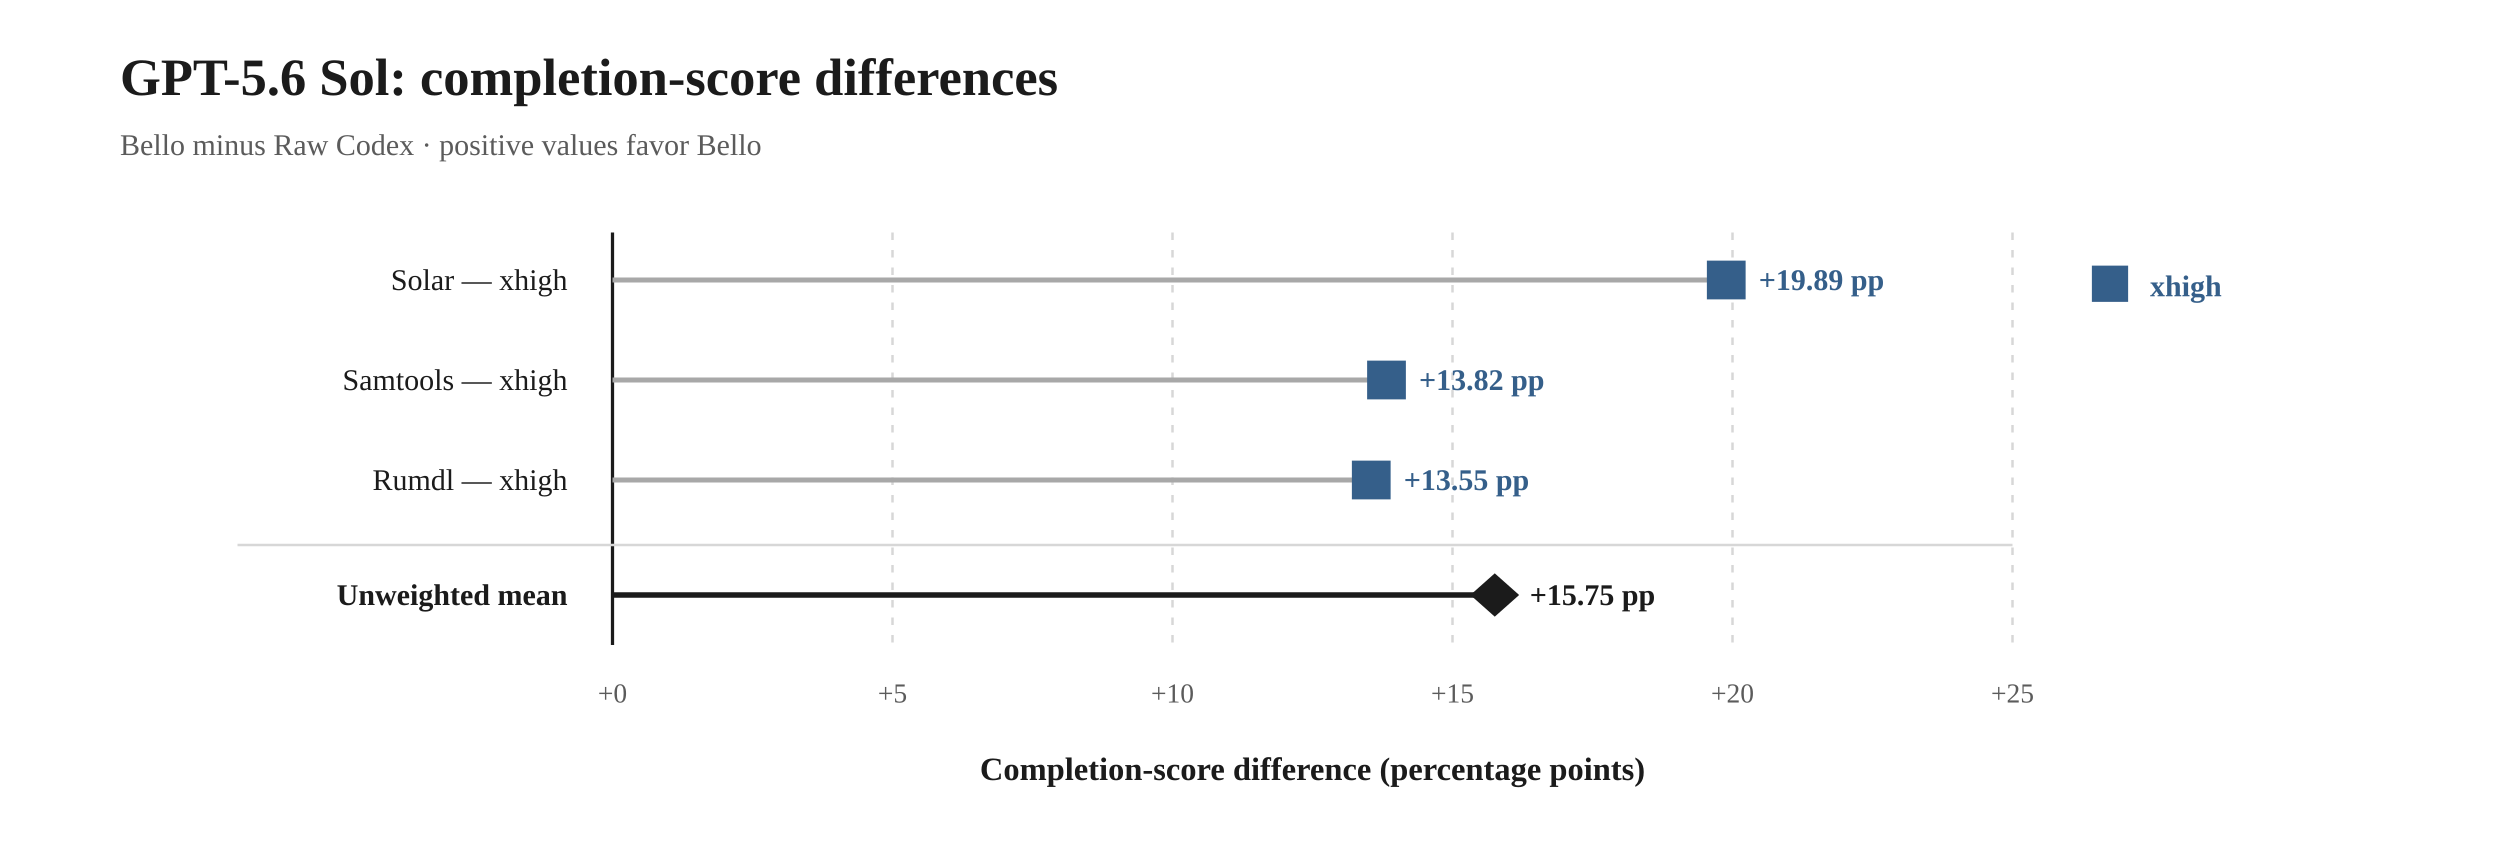
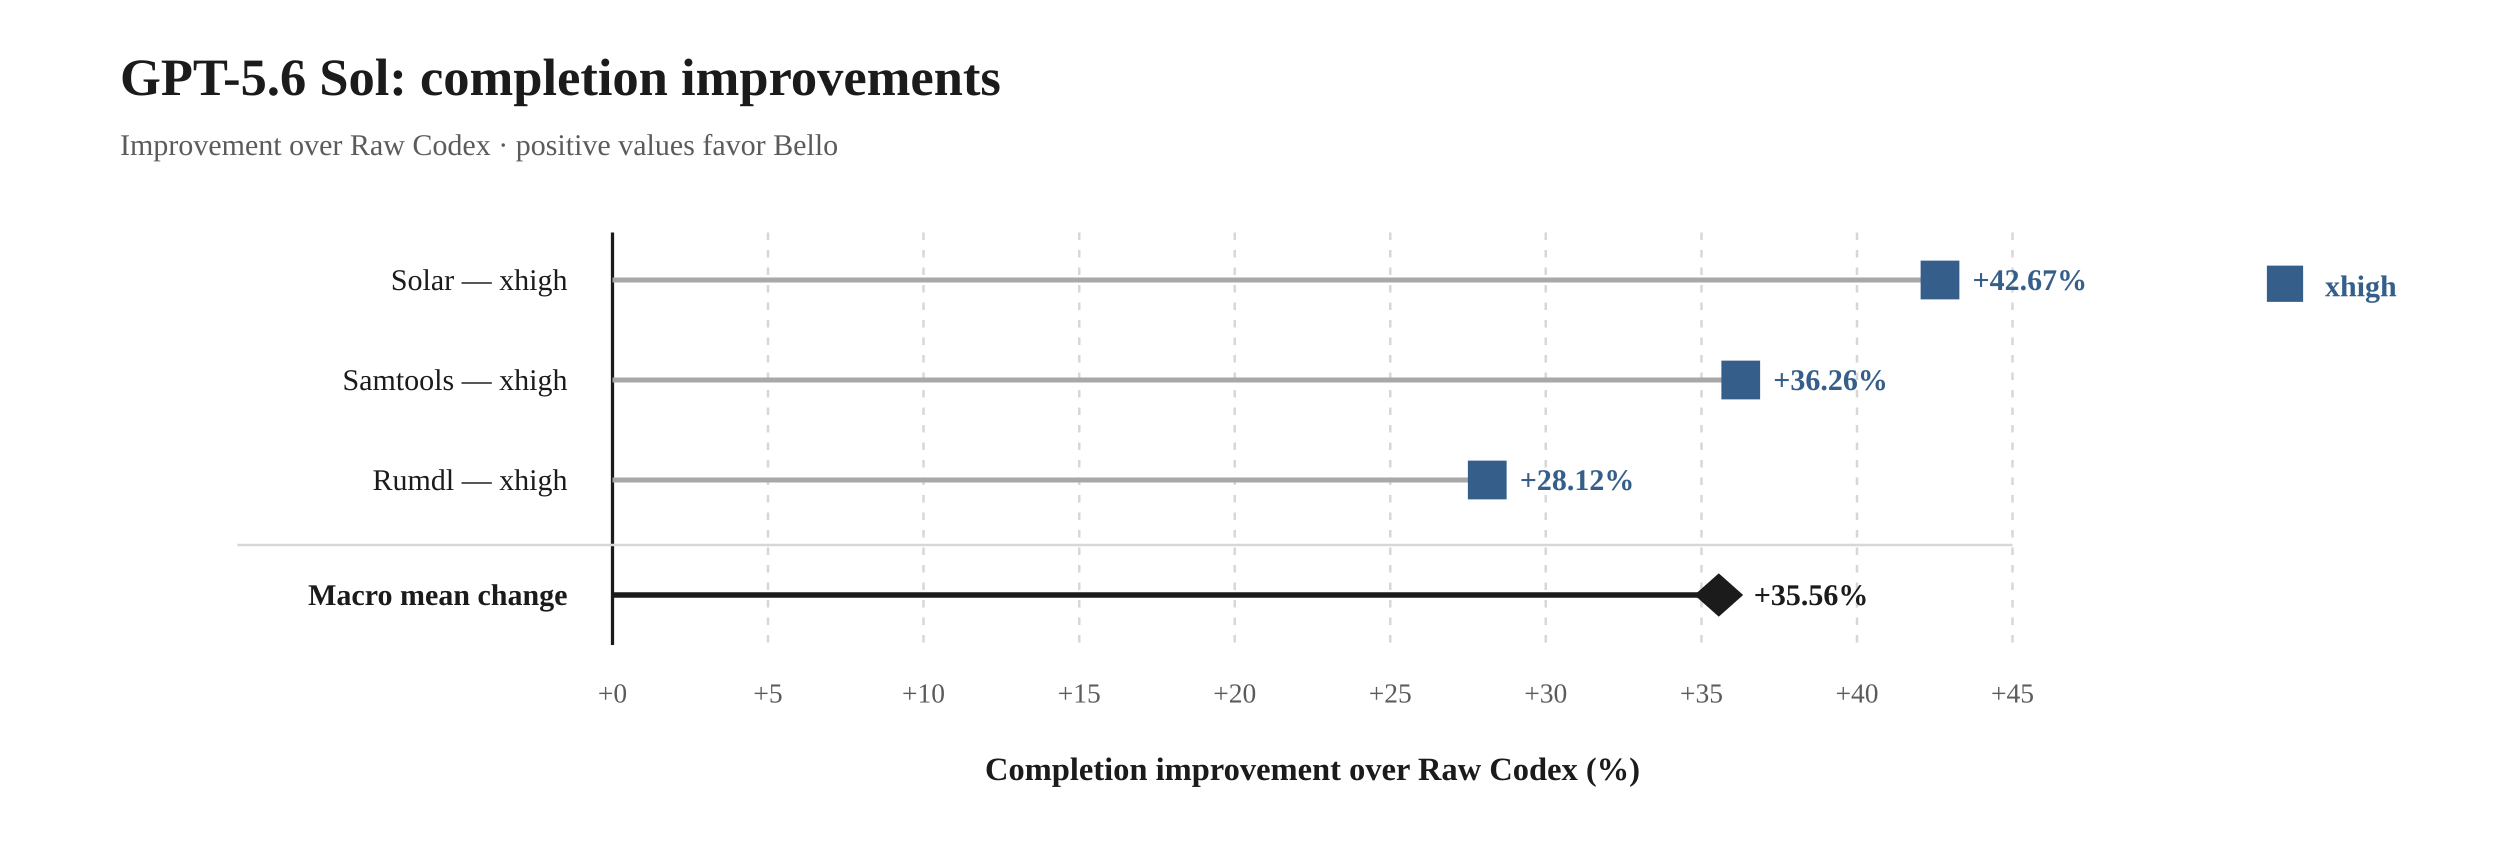
<svg xmlns="http://www.w3.org/2000/svg" width="1000" height="340" viewBox="0 0 1000 340" role="img" aria-labelledby="effect-gpt-5.6-sol-title effect-gpt-5.6-sol-desc">
  <rect width="1000" height="340" fill="#FFFFFF" />
-   <text x="48.0" y="38.0" font-family="Georgia, 'Times New Roman', serif" font-size="21" font-weight="bold" font-style="normal" text-anchor="start" fill="#1B1B1B">GPT-5.6 Sol: completion-score differences</text>
-   <text x="48.0" y="62.0" font-family="Georgia, 'Times New Roman', serif" font-size="12" font-weight="normal" font-style="normal" text-anchor="start" fill="#5B5B5B">Bello minus Raw Codex · positive values favor Bello</text>
+   <text x="48.0" y="38.0" font-family="Georgia, 'Times New Roman', serif" font-size="21" font-weight="bold" font-style="normal" text-anchor="start" fill="#1B1B1B">GPT-5.6 Sol: completion improvements</text>
+   <text x="48.0" y="62.0" font-family="Georgia, 'Times New Roman', serif" font-size="12" font-weight="normal" font-style="normal" text-anchor="start" fill="#5B5B5B">Improvement over Raw Codex · positive values favor Bello</text>
  <line x1="245.0" y1="93.0" x2="245.0" y2="258.0" stroke="#1B1B1B" stroke-width="1.3" />
  <text x="245.0" y="281.0" font-family="Georgia, 'Times New Roman', serif" font-size="11" font-weight="normal" font-style="normal" text-anchor="middle" fill="#5B5B5B">+0</text>
-   <line x1="357.0" y1="93.0" x2="357.0" y2="258.0" stroke="#D7D7D7" stroke-width="1" stroke-dasharray="3 4" />
-   <text x="357.0" y="281.0" font-family="Georgia, 'Times New Roman', serif" font-size="11" font-weight="normal" font-style="normal" text-anchor="middle" fill="#5B5B5B">+5</text>
-   <line x1="469.0" y1="93.0" x2="469.0" y2="258.0" stroke="#D7D7D7" stroke-width="1" stroke-dasharray="3 4" />
-   <text x="469.0" y="281.0" font-family="Georgia, 'Times New Roman', serif" font-size="11" font-weight="normal" font-style="normal" text-anchor="middle" fill="#5B5B5B">+10</text>
-   <line x1="581.0" y1="93.0" x2="581.0" y2="258.0" stroke="#D7D7D7" stroke-width="1" stroke-dasharray="3 4" />
-   <text x="581.0" y="281.0" font-family="Georgia, 'Times New Roman', serif" font-size="11" font-weight="normal" font-style="normal" text-anchor="middle" fill="#5B5B5B">+15</text>
-   <line x1="693.0" y1="93.0" x2="693.0" y2="258.0" stroke="#D7D7D7" stroke-width="1" stroke-dasharray="3 4" />
-   <text x="693.0" y="281.0" font-family="Georgia, 'Times New Roman', serif" font-size="11" font-weight="normal" font-style="normal" text-anchor="middle" fill="#5B5B5B">+20</text>
+   <line x1="307.2" y1="93.0" x2="307.2" y2="258.0" stroke="#D7D7D7" stroke-width="1" stroke-dasharray="3 4" />
+   <text x="307.2" y="281.0" font-family="Georgia, 'Times New Roman', serif" font-size="11" font-weight="normal" font-style="normal" text-anchor="middle" fill="#5B5B5B">+5</text>
+   <line x1="369.4" y1="93.0" x2="369.4" y2="258.0" stroke="#D7D7D7" stroke-width="1" stroke-dasharray="3 4" />
+   <text x="369.4" y="281.0" font-family="Georgia, 'Times New Roman', serif" font-size="11" font-weight="normal" font-style="normal" text-anchor="middle" fill="#5B5B5B">+10</text>
+   <line x1="431.7" y1="93.0" x2="431.7" y2="258.0" stroke="#D7D7D7" stroke-width="1" stroke-dasharray="3 4" />
+   <text x="431.7" y="281.0" font-family="Georgia, 'Times New Roman', serif" font-size="11" font-weight="normal" font-style="normal" text-anchor="middle" fill="#5B5B5B">+15</text>
+   <line x1="493.9" y1="93.0" x2="493.9" y2="258.0" stroke="#D7D7D7" stroke-width="1" stroke-dasharray="3 4" />
+   <text x="493.9" y="281.0" font-family="Georgia, 'Times New Roman', serif" font-size="11" font-weight="normal" font-style="normal" text-anchor="middle" fill="#5B5B5B">+20</text>
+   <line x1="556.1" y1="93.0" x2="556.1" y2="258.0" stroke="#D7D7D7" stroke-width="1" stroke-dasharray="3 4" />
+   <text x="556.1" y="281.0" font-family="Georgia, 'Times New Roman', serif" font-size="11" font-weight="normal" font-style="normal" text-anchor="middle" fill="#5B5B5B">+25</text>
+   <line x1="618.3" y1="93.0" x2="618.3" y2="258.0" stroke="#D7D7D7" stroke-width="1" stroke-dasharray="3 4" />
+   <text x="618.3" y="281.0" font-family="Georgia, 'Times New Roman', serif" font-size="11" font-weight="normal" font-style="normal" text-anchor="middle" fill="#5B5B5B">+30</text>
+   <line x1="680.6" y1="93.0" x2="680.6" y2="258.0" stroke="#D7D7D7" stroke-width="1" stroke-dasharray="3 4" />
+   <text x="680.6" y="281.0" font-family="Georgia, 'Times New Roman', serif" font-size="11" font-weight="normal" font-style="normal" text-anchor="middle" fill="#5B5B5B">+35</text>
+   <line x1="742.8" y1="93.0" x2="742.8" y2="258.0" stroke="#D7D7D7" stroke-width="1" stroke-dasharray="3 4" />
+   <text x="742.8" y="281.0" font-family="Georgia, 'Times New Roman', serif" font-size="11" font-weight="normal" font-style="normal" text-anchor="middle" fill="#5B5B5B">+40</text>
  <line x1="805.0" y1="93.0" x2="805.0" y2="258.0" stroke="#D7D7D7" stroke-width="1" stroke-dasharray="3 4" />
-   <text x="805.0" y="281.0" font-family="Georgia, 'Times New Roman', serif" font-size="11" font-weight="normal" font-style="normal" text-anchor="middle" fill="#5B5B5B">+25</text>
+   <text x="805.0" y="281.0" font-family="Georgia, 'Times New Roman', serif" font-size="11" font-weight="normal" font-style="normal" text-anchor="middle" fill="#5B5B5B">+45</text>
  <text x="227.0" y="116.0" font-family="Georgia, 'Times New Roman', serif" font-size="12" font-weight="normal" font-style="normal" text-anchor="end" fill="#1B1B1B">Solar — xhigh</text>
-   <line x1="245.0" y1="112.0" x2="690.5" y2="112.0" stroke="#A8A8A8" stroke-width="2" />
-   <rect x="683.5" y="105.0" width="14.0" height="14.0" fill="#355F8A" stroke="#355F8A" stroke-width="1.5" />
-   <text x="703.5" y="116.0" font-family="Georgia, 'Times New Roman', serif" font-size="12" font-weight="bold" font-style="normal" text-anchor="start" fill="#355F8A">+19.89 pp</text>
+   <line x1="245.0" y1="112.0" x2="776.0" y2="112.0" stroke="#A8A8A8" stroke-width="2" />
+   <rect x="769.0" y="105.0" width="14.0" height="14.0" fill="#355F8A" stroke="#355F8A" stroke-width="1.5" />
+   <text x="789.0" y="116.0" font-family="Georgia, 'Times New Roman', serif" font-size="12" font-weight="bold" font-style="normal" text-anchor="start" fill="#355F8A">+42.67%</text>
  <text x="227.0" y="156.0" font-family="Georgia, 'Times New Roman', serif" font-size="12" font-weight="normal" font-style="normal" text-anchor="end" fill="#1B1B1B">Samtools — xhigh</text>
-   <line x1="245.0" y1="152.0" x2="554.6" y2="152.0" stroke="#A8A8A8" stroke-width="2" />
-   <rect x="547.6" y="145.0" width="14.0" height="14.0" fill="#355F8A" stroke="#355F8A" stroke-width="1.5" />
-   <text x="567.6" y="156.0" font-family="Georgia, 'Times New Roman', serif" font-size="12" font-weight="bold" font-style="normal" text-anchor="start" fill="#355F8A">+13.82 pp</text>
+   <line x1="245.0" y1="152.0" x2="696.3" y2="152.0" stroke="#A8A8A8" stroke-width="2" />
+   <rect x="689.3" y="145.0" width="14.0" height="14.0" fill="#355F8A" stroke="#355F8A" stroke-width="1.5" />
+   <text x="709.3" y="156.0" font-family="Georgia, 'Times New Roman', serif" font-size="12" font-weight="bold" font-style="normal" text-anchor="start" fill="#355F8A">+36.26%</text>
  <text x="227.0" y="196.0" font-family="Georgia, 'Times New Roman', serif" font-size="12" font-weight="normal" font-style="normal" text-anchor="end" fill="#1B1B1B">Rumdl — xhigh</text>
-   <line x1="245.0" y1="192.0" x2="548.5" y2="192.0" stroke="#A8A8A8" stroke-width="2" />
-   <rect x="541.5" y="185.0" width="14.0" height="14.0" fill="#355F8A" stroke="#355F8A" stroke-width="1.5" />
-   <text x="561.5" y="196.0" font-family="Georgia, 'Times New Roman', serif" font-size="12" font-weight="bold" font-style="normal" text-anchor="start" fill="#355F8A">+13.55 pp</text>
+   <line x1="245.0" y1="192.0" x2="594.9" y2="192.0" stroke="#A8A8A8" stroke-width="2" />
+   <rect x="587.9" y="185.0" width="14.0" height="14.0" fill="#355F8A" stroke="#355F8A" stroke-width="1.5" />
+   <text x="607.9" y="196.0" font-family="Georgia, 'Times New Roman', serif" font-size="12" font-weight="bold" font-style="normal" text-anchor="start" fill="#355F8A">+28.12%</text>
  <line x1="95.0" y1="218.0" x2="805.0" y2="218.0" stroke="#D7D7D7" stroke-width="1" />
-   <text x="227.0" y="242.0" font-family="Georgia, 'Times New Roman', serif" font-size="12" font-weight="bold" font-style="normal" text-anchor="end" fill="#1B1B1B">Unweighted mean</text>
-   <line x1="245.0" y1="238.0" x2="597.9" y2="238.0" stroke="#1B1B1B" stroke-width="2.2" />
-   <polygon points="597.9,230.0 606.9,238.0 597.9,246.0 588.9,238.0" fill="#1B1B1B" stroke="#1B1B1B" />
-   <text x="611.9" y="242.0" font-family="Georgia, 'Times New Roman', serif" font-size="12" font-weight="bold" font-style="normal" text-anchor="start" fill="#1B1B1B">+15.75 pp</text>
-   <text x="525.0" y="312.0" font-family="Georgia, 'Times New Roman', serif" font-size="13" font-weight="bold" font-style="normal" text-anchor="middle" fill="#1B1B1B">Completion-score difference (percentage points)</text>
-   <rect x="837.5" y="107.0" width="13.0" height="13.0" fill="#355F8A" stroke="#355F8A" stroke-width="1.5" />
-   <text x="860.0" y="118.5" font-family="Georgia, 'Times New Roman', serif" font-size="12" font-weight="bold" font-style="normal" text-anchor="start" fill="#355F8A">xhigh</text>
+   <text x="227.0" y="242.0" font-family="Georgia, 'Times New Roman', serif" font-size="12" font-weight="bold" font-style="normal" text-anchor="end" fill="#1B1B1B">Macro mean change</text>
+   <line x1="245.0" y1="238.0" x2="687.5" y2="238.0" stroke="#1B1B1B" stroke-width="2.2" />
+   <polygon points="687.5,230.0 696.5,238.0 687.5,246.0 678.5,238.0" fill="#1B1B1B" stroke="#1B1B1B" />
+   <text x="701.5" y="242.0" font-family="Georgia, 'Times New Roman', serif" font-size="12" font-weight="bold" font-style="normal" text-anchor="start" fill="#1B1B1B">+35.56%</text>
+   <text x="525.0" y="312.0" font-family="Georgia, 'Times New Roman', serif" font-size="13" font-weight="bold" font-style="normal" text-anchor="middle" fill="#1B1B1B">Completion improvement over Raw Codex (%)</text>
+   <rect x="907.5" y="107.0" width="13.0" height="13.0" fill="#355F8A" stroke="#355F8A" stroke-width="1.5" />
+   <text x="930.0" y="118.5" font-family="Georgia, 'Times New Roman', serif" font-size="12" font-weight="bold" font-style="normal" text-anchor="start" fill="#355F8A">xhigh</text>
</svg>
